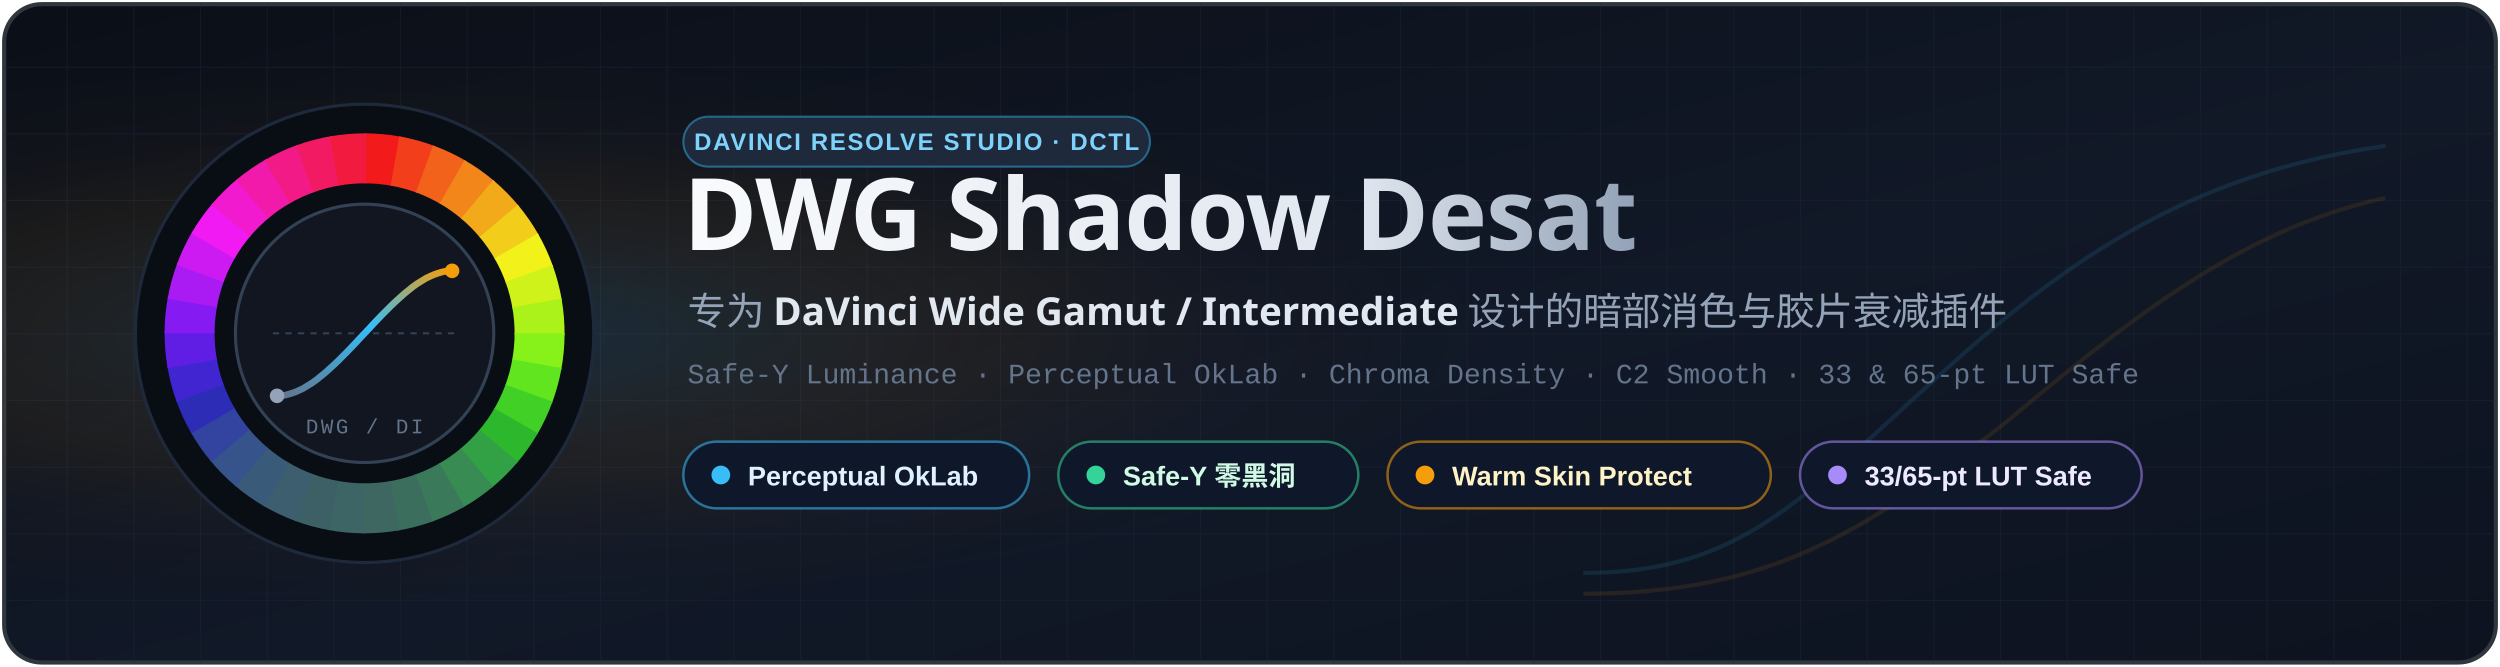
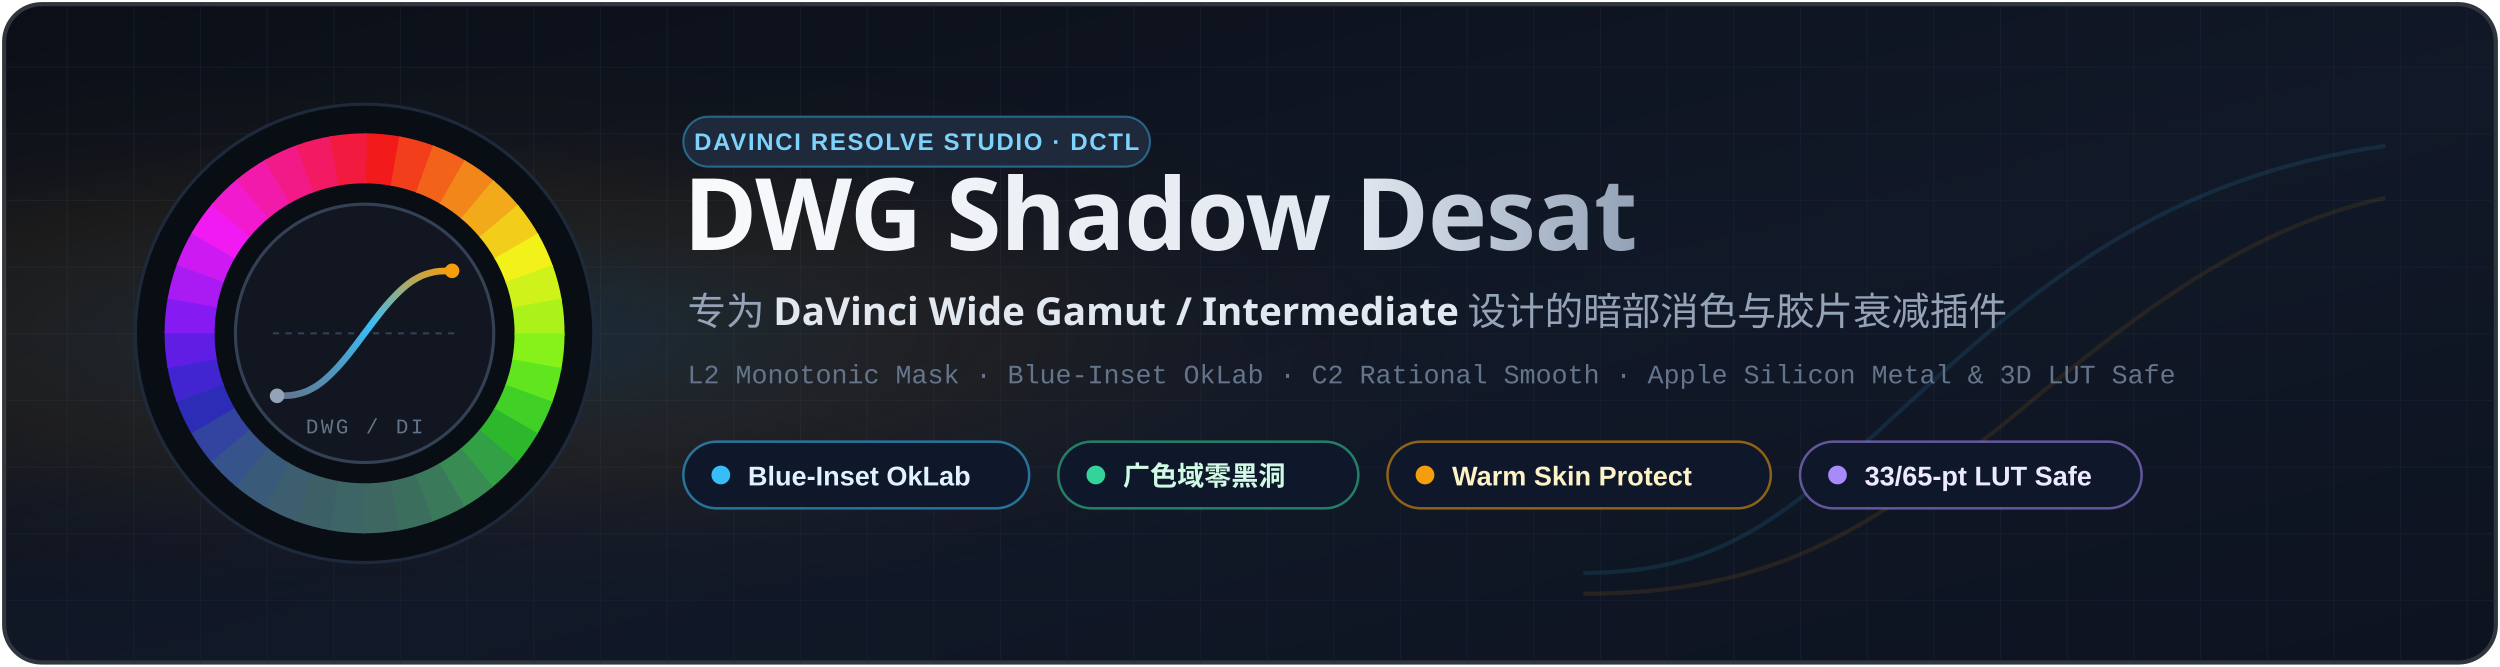
<svg xmlns="http://www.w3.org/2000/svg" viewBox="0 0 1200 320" width="1200" height="320" role="img" aria-label="DWG Shadow Desat DCTL Banner">
  <defs>
    <linearGradient id="bgGrad" x1="0%" y1="0%" x2="100%" y2="100%">
      <stop offset="0%" stop-color="#0b0f17" />
      <stop offset="55%" stop-color="#111827" />
      <stop offset="100%" stop-color="#0d131f" />
    </linearGradient>
    <radialGradient id="glowLeft" cx="18%" cy="50%" r="45%">
      <stop offset="0%" stop-color="#38bdf8" stop-opacity="0.16" />
      <stop offset="50%" stop-color="#f59e0b" stop-opacity="0.06" />
      <stop offset="100%" stop-color="#0b0f17" stop-opacity="0" />
    </radialGradient>
    <linearGradient id="titleGrad" x1="0%" y1="0%" x2="100%" y2="0%">
      <stop offset="0%" stop-color="#f8fafc" />
      <stop offset="70%" stop-color="#e2e8f0" />
      <stop offset="100%" stop-color="#94a3b8" />
    </linearGradient>
    <linearGradient id="curveGrad" x1="0%" y1="100%" x2="100%" y2="0%">
      <stop offset="0%" stop-color="#64748b" />
      <stop offset="55%" stop-color="#38bdf8" />
      <stop offset="100%" stop-color="#f59e0b" />
    </linearGradient>
    <pattern id="grid" width="32" height="32" patternUnits="userSpaceOnUse">
      <path d="M 32 0 L 0 0 0 32" fill="none" stroke="#1e293b" stroke-width="0.7" stroke-opacity="0.55" />
    </pattern>
  </defs>
  <rect x="2" y="2" width="1196" height="316" rx="18" fill="url(#bgGrad)" stroke="#30363d" stroke-width="2" />
  <rect x="2" y="2" width="1196" height="316" rx="18" fill="url(#grid)" />
  <rect x="2" y="2" width="1196" height="316" rx="18" fill="url(#glowLeft)" />
  <path d="M 760 275 C 830 275, 860 245, 920 190 C 980 135, 1040 85, 1145 70" fill="none" stroke="#38bdf8" stroke-opacity="0.12" stroke-width="2" />
  <path d="M 760 285 C 850 285, 895 255, 960 205 C 1020 155, 1075 110, 1145 95" fill="none" stroke="#f59e0b" stroke-opacity="0.10" stroke-width="2" />
  <g>
    <circle cx="175" cy="160" r="110" fill="#090d14" stroke="#1e293b" stroke-width="1.5" />
    <path d="M 175.00 64.00 A 96 96 0 0 1 192.66 65.64 L 188.24 89.23 A 72 72 0 0 0 175.00 88.00 Z" fill="#f21a1a" />
    <path d="M 191.67 65.46 A 96 96 0 0 1 208.78 70.14 L 200.33 92.60 A 72 72 0 0 0 187.50 89.09 Z" fill="#f23e1a" />
    <path d="M 207.83 69.79 A 96 96 0 0 1 223.87 77.37 L 211.65 98.03 A 72 72 0 0 0 199.63 92.34 Z" fill="#f2621a" />
    <path d="M 223.00 76.86 A 96 96 0 0 1 237.47 87.11 L 221.86 105.33 A 72 72 0 0 0 211.00 97.65 Z" fill="#f2861a" />
    <path d="M 236.71 86.46 A 96 96 0 0 1 249.18 99.07 L 230.64 114.30 A 72 72 0 0 0 221.28 104.84 Z" fill="#f2aa1a" />
    <path d="M 248.54 98.29 A 96 96 0 0 1 258.64 112.87 L 237.73 124.65 A 72 72 0 0 0 230.16 113.72 Z" fill="#f2ce1a" />
    <path d="M 258.14 112.00 A 96 96 0 0 1 265.55 128.11 L 242.91 136.08 A 72 72 0 0 0 237.35 124.00 Z" fill="#f2f21a" />
    <path d="M 265.21 127.17 A 96 96 0 0 1 269.71 144.32 L 246.03 148.24 A 72 72 0 0 0 242.66 135.37 Z" fill="#cef21a" />
    <path d="M 269.54 143.33 A 96 96 0 0 1 270.99 161.01 L 247.00 160.75 A 72 72 0 0 0 245.91 147.50 Z" fill="#aaf21a" />
    <path d="M 271.00 160.00 A 96 96 0 0 1 269.36 177.66 L 245.77 173.24 A 72 72 0 0 0 247.00 160.00 Z" fill="#86f21a" />
    <path d="M 269.54 176.67 A 96 96 0 0 1 264.86 193.78 L 242.40 185.33 A 72 72 0 0 0 245.91 172.50 Z" fill="#60e51e" />
    <path d="M 265.21 192.83 A 96 96 0 0 1 257.63 208.87 L 236.97 196.65 A 72 72 0 0 0 242.66 184.63 Z" fill="#41d025" />
    <path d="M 258.14 208.00 A 96 96 0 0 1 247.89 222.47 L 229.67 206.86 A 72 72 0 0 0 237.35 196.00 Z" fill="#2cb72c" />
    <path d="M 248.54 221.71 A 96 96 0 0 1 235.93 234.18 L 220.70 215.64 A 72 72 0 0 0 230.16 206.28 Z" fill="#32a044" />
    <path d="M 236.71 233.54 A 96 96 0 0 1 222.13 243.64 L 210.35 222.73 A 72 72 0 0 0 221.28 215.16 Z" fill="#378b53" />
    <path d="M 223.00 243.14 A 96 96 0 0 1 206.89 250.55 L 198.92 227.91 A 72 72 0 0 0 211.00 222.35 Z" fill="#3a7a5a" />
    <path d="M 207.83 250.21 A 96 96 0 0 1 190.68 254.71 L 186.76 231.03 A 72 72 0 0 0 199.63 227.66 Z" fill="#3c6e5e" />
    <path d="M 191.67 254.54 A 96 96 0 0 1 173.99 255.99 L 174.25 232.00 A 72 72 0 0 0 187.50 230.91 Z" fill="#3d6760" />
    <path d="M 175.00 256.00 A 96 96 0 0 1 157.34 254.36 L 161.76 230.77 A 72 72 0 0 0 175.00 232.00 Z" fill="#3d6565" />
    <path d="M 158.33 254.54 A 96 96 0 0 1 141.22 249.86 L 149.67 227.40 A 72 72 0 0 0 162.50 230.91 Z" fill="#3d6067" />
    <path d="M 142.17 250.21 A 96 96 0 0 1 126.13 242.63 L 138.35 221.97 A 72 72 0 0 0 150.37 227.66 Z" fill="#3c5e6e" />
    <path d="M 127.00 243.14 A 96 96 0 0 1 112.53 232.89 L 128.14 214.67 A 72 72 0 0 0 139.00 222.35 Z" fill="#3a5a7a" />
    <path d="M 113.29 233.54 A 96 96 0 0 1 100.82 220.93 L 119.36 205.70 A 72 72 0 0 0 128.72 215.16 Z" fill="#37538b" />
    <path d="M 101.46 221.71 A 96 96 0 0 1 91.36 207.13 L 112.27 195.35 A 72 72 0 0 0 119.84 206.28 Z" fill="#3244a0" />
    <path d="M 91.86 208.00 A 96 96 0 0 1 84.45 191.89 L 107.09 183.92 A 72 72 0 0 0 112.65 196.00 Z" fill="#2c2cb7" />
    <path d="M 84.79 192.83 A 96 96 0 0 1 80.29 175.68 L 103.97 171.76 A 72 72 0 0 0 107.34 184.63 Z" fill="#4125d0" />
    <path d="M 80.46 176.67 A 96 96 0 0 1 79.01 158.99 L 103.00 159.25 A 72 72 0 0 0 104.09 172.50 Z" fill="#601ee5" />
    <path d="M 79.00 160.00 A 96 96 0 0 1 80.64 142.34 L 104.23 146.76 A 72 72 0 0 0 103.00 160.00 Z" fill="#861af2" />
    <path d="M 80.46 143.33 A 96 96 0 0 1 85.14 126.22 L 107.60 134.67 A 72 72 0 0 0 104.09 147.50 Z" fill="#aa1af2" />
    <path d="M 84.79 127.17 A 96 96 0 0 1 92.37 111.13 L 113.03 123.35 A 72 72 0 0 0 107.34 135.37 Z" fill="#ce1af2" />
    <path d="M 91.86 112.00 A 96 96 0 0 1 102.11 97.53 L 120.33 113.14 A 72 72 0 0 0 112.65 124.00 Z" fill="#f21af2" />
    <path d="M 101.46 98.29 A 96 96 0 0 1 114.07 85.82 L 129.30 104.36 A 72 72 0 0 0 119.84 113.72 Z" fill="#f21ace" />
    <path d="M 113.29 86.46 A 96 96 0 0 1 127.87 76.36 L 139.65 97.27 A 72 72 0 0 0 128.72 104.84 Z" fill="#f21aaa" />
    <path d="M 127.00 76.86 A 96 96 0 0 1 143.11 69.45 L 151.08 92.09 A 72 72 0 0 0 139.00 97.65 Z" fill="#f21a86" />
    <path d="M 142.17 69.79 A 96 96 0 0 1 159.32 65.29 L 163.24 88.97 A 72 72 0 0 0 150.37 92.34 Z" fill="#f21a62" />
    <path d="M 158.33 65.46 A 96 96 0 0 1 176.01 64.01 L 175.75 88.00 A 72 72 0 0 0 162.50 89.09 Z" fill="#f21a3e" />
    <circle cx="175" cy="160" r="62" fill="#111620" stroke="#334155" stroke-width="1.5" />
    <line x1="131" y1="160" x2="219" y2="160" stroke="#334155" stroke-width="1" stroke-dasharray="3,3" />
-     <path d="M 133.0,190.0 L 135.1,189.9 L 137.2,189.6 L 139.3,189.0 L 141.4,188.3 L 143.5,187.4 L 145.6,186.4 L 147.7,185.1 L 149.8,183.8 L 151.9,182.3 L 154.0,180.6 L 156.1,178.9 L 158.2,177.0 L 160.3,175.1 L 162.4,173.1 L 164.5,171.0 L 166.6,168.9 L 168.7,166.7 L 170.8,164.5 L 172.9,162.2 L 175.0,160.0 L 177.1,157.8 L 179.2,155.5 L 181.3,153.3 L 183.4,151.1 L 185.5,149.0 L 187.6,146.9 L 189.7,144.9 L 191.8,143.0 L 193.9,141.1 L 196.0,139.4 L 198.1,137.7 L 200.2,136.2 L 202.3,134.9 L 204.4,133.6 L 206.5,132.6 L 208.6,131.7 L 210.7,131.0 L 212.8,130.4 L 214.9,130.1 L 217.0,130.0" fill="none" stroke="url(#curveGrad)" stroke-width="3.2" stroke-linecap="round" />
+     <path d="M 133.0,190.0 L 135.1,190.0 L 137.2,189.9 L 139.3,189.8 L 141.4,189.5 L 143.5,189.0 L 145.6,188.4 L 147.7,187.6 L 149.8,186.5 L 151.9,185.3 L 154.0,183.8 L 156.1,182.1 L 158.2,180.2 L 160.3,178.1 L 162.4,175.9 L 164.5,173.5 L 166.6,171.0 L 168.7,168.3 L 170.8,165.6 L 172.9,162.8 L 175.0,160.0 L 177.1,157.2 L 179.2,154.4 L 181.3,151.7 L 183.4,149.0 L 185.5,146.5 L 187.6,144.1 L 189.7,141.9 L 191.8,139.8 L 193.9,137.9 L 196.0,136.2 L 198.1,134.7 L 200.2,133.5 L 202.3,132.4 L 204.4,131.6 L 206.5,131.0 L 208.6,130.5 L 210.7,130.2 L 212.8,130.1 L 214.9,130.0 L 217.0,130.0" fill="none" stroke="url(#curveGrad)" stroke-width="3.2" stroke-linecap="round" />
    <circle cx="133" cy="190" r="3.5" fill="#94a3b8" />
    <circle cx="217" cy="130" r="3.5" fill="#f59e0b" />
    <text x="175" y="208" text-anchor="middle" fill="#64748b" font-family="Consolas, 'Courier New', monospace" font-size="10" letter-spacing="1.2">DWG / DI</text>
  </g>
  <g transform="translate(328, 86)">
    <rect x="0" y="-30" width="224" height="24" rx="12" fill="#1e293b" stroke="#38bdf8" stroke-opacity="0.45" stroke-width="1" />
    <text x="112" y="-14" text-anchor="middle" fill="#7dd3fc" font-family="Segoe UI, Arial, sans-serif" font-size="11.5" font-weight="600" letter-spacing="0.8">DAVINCI RESOLVE STUDIO · DCTL</text>
    <text x="0" y="34" fill="url(#titleGrad)" font-family="Segoe UI, -apple-system, BlinkMacSystemFont, sans-serif" font-size="48" font-weight="800" letter-spacing="-0.5">DWG Shadow Desat</text>
    <text x="2" y="70" fill="#94a3b8" font-family="Segoe UI, -apple-system, sans-serif" font-size="18.5" font-weight="400">
      专为 <tspan fill="#e2e8f0" font-weight="600">DaVinci Wide Gamut / Intermediate</tspan> 设计的暗部消色与胶片衰减插件
    </text>
-     <text x="2" y="98" fill="#64748b" font-family="Consolas, 'Courier New', monospace" font-size="13.5">
-       Safe-Y Luminance · Perceptual OkLab · Chroma Density · C2 Smooth · 33 &amp; 65-pt LUT Safe
+     <text x="2" y="98" fill="#64748b" font-family="Consolas, 'Courier New', monospace" font-size="12.8">
+       L2 Monotonic Mask · Blue-Inset OkLab · C2 Rational Smooth · Apple Silicon Metal &amp; 3D LUT Safe
    </text>
    <g transform="translate(0, 126)">
      <rect x="0" y="0" width="166" height="32" rx="16" fill="#0f172a" stroke="#38bdf8" stroke-opacity="0.55" stroke-width="1.2" />
      <circle cx="18" cy="16" r="4.5" fill="#38bdf8" />
-       <text x="31" y="21" fill="#e0f2fe" font-family="Segoe UI, Arial, sans-serif" font-size="13" font-weight="600">Perceptual OkLab</text>
+       <text x="31" y="21" fill="#e0f2fe" font-family="Segoe UI, Arial, sans-serif" font-size="13" font-weight="600">Blue-Inset OkLab</text>
      <rect x="180" y="0" width="144" height="32" rx="16" fill="#0f172a" stroke="#34d399" stroke-opacity="0.55" stroke-width="1.2" />
      <circle cx="198" cy="16" r="4.5" fill="#34d399" />
-       <text x="211" y="21" fill="#d1fae5" font-family="Segoe UI, Arial, sans-serif" font-size="13" font-weight="600">Safe-Y 零黑洞</text>
+       <text x="211" y="21" fill="#d1fae5" font-family="Segoe UI, Arial, sans-serif" font-size="13" font-weight="600">广色域零黑洞</text>
      <rect x="338" y="0" width="184" height="32" rx="16" fill="#0f172a" stroke="#f59e0b" stroke-opacity="0.55" stroke-width="1.2" />
      <circle cx="356" cy="16" r="4.5" fill="#f59e0b" />
      <text x="369" y="21" fill="#fef3c7" font-family="Segoe UI, Arial, sans-serif" font-size="13" font-weight="600">Warm Skin Protect</text>
      <rect x="536" y="0" width="164" height="32" rx="16" fill="#0f172a" stroke="#a78bfa" stroke-opacity="0.55" stroke-width="1.2" />
      <circle cx="554" cy="16" r="4.5" fill="#a78bfa" />
      <text x="567" y="21" fill="#ede9fe" font-family="Segoe UI, Arial, sans-serif" font-size="13" font-weight="600">33/65-pt LUT Safe</text>
    </g>
  </g>
</svg>
